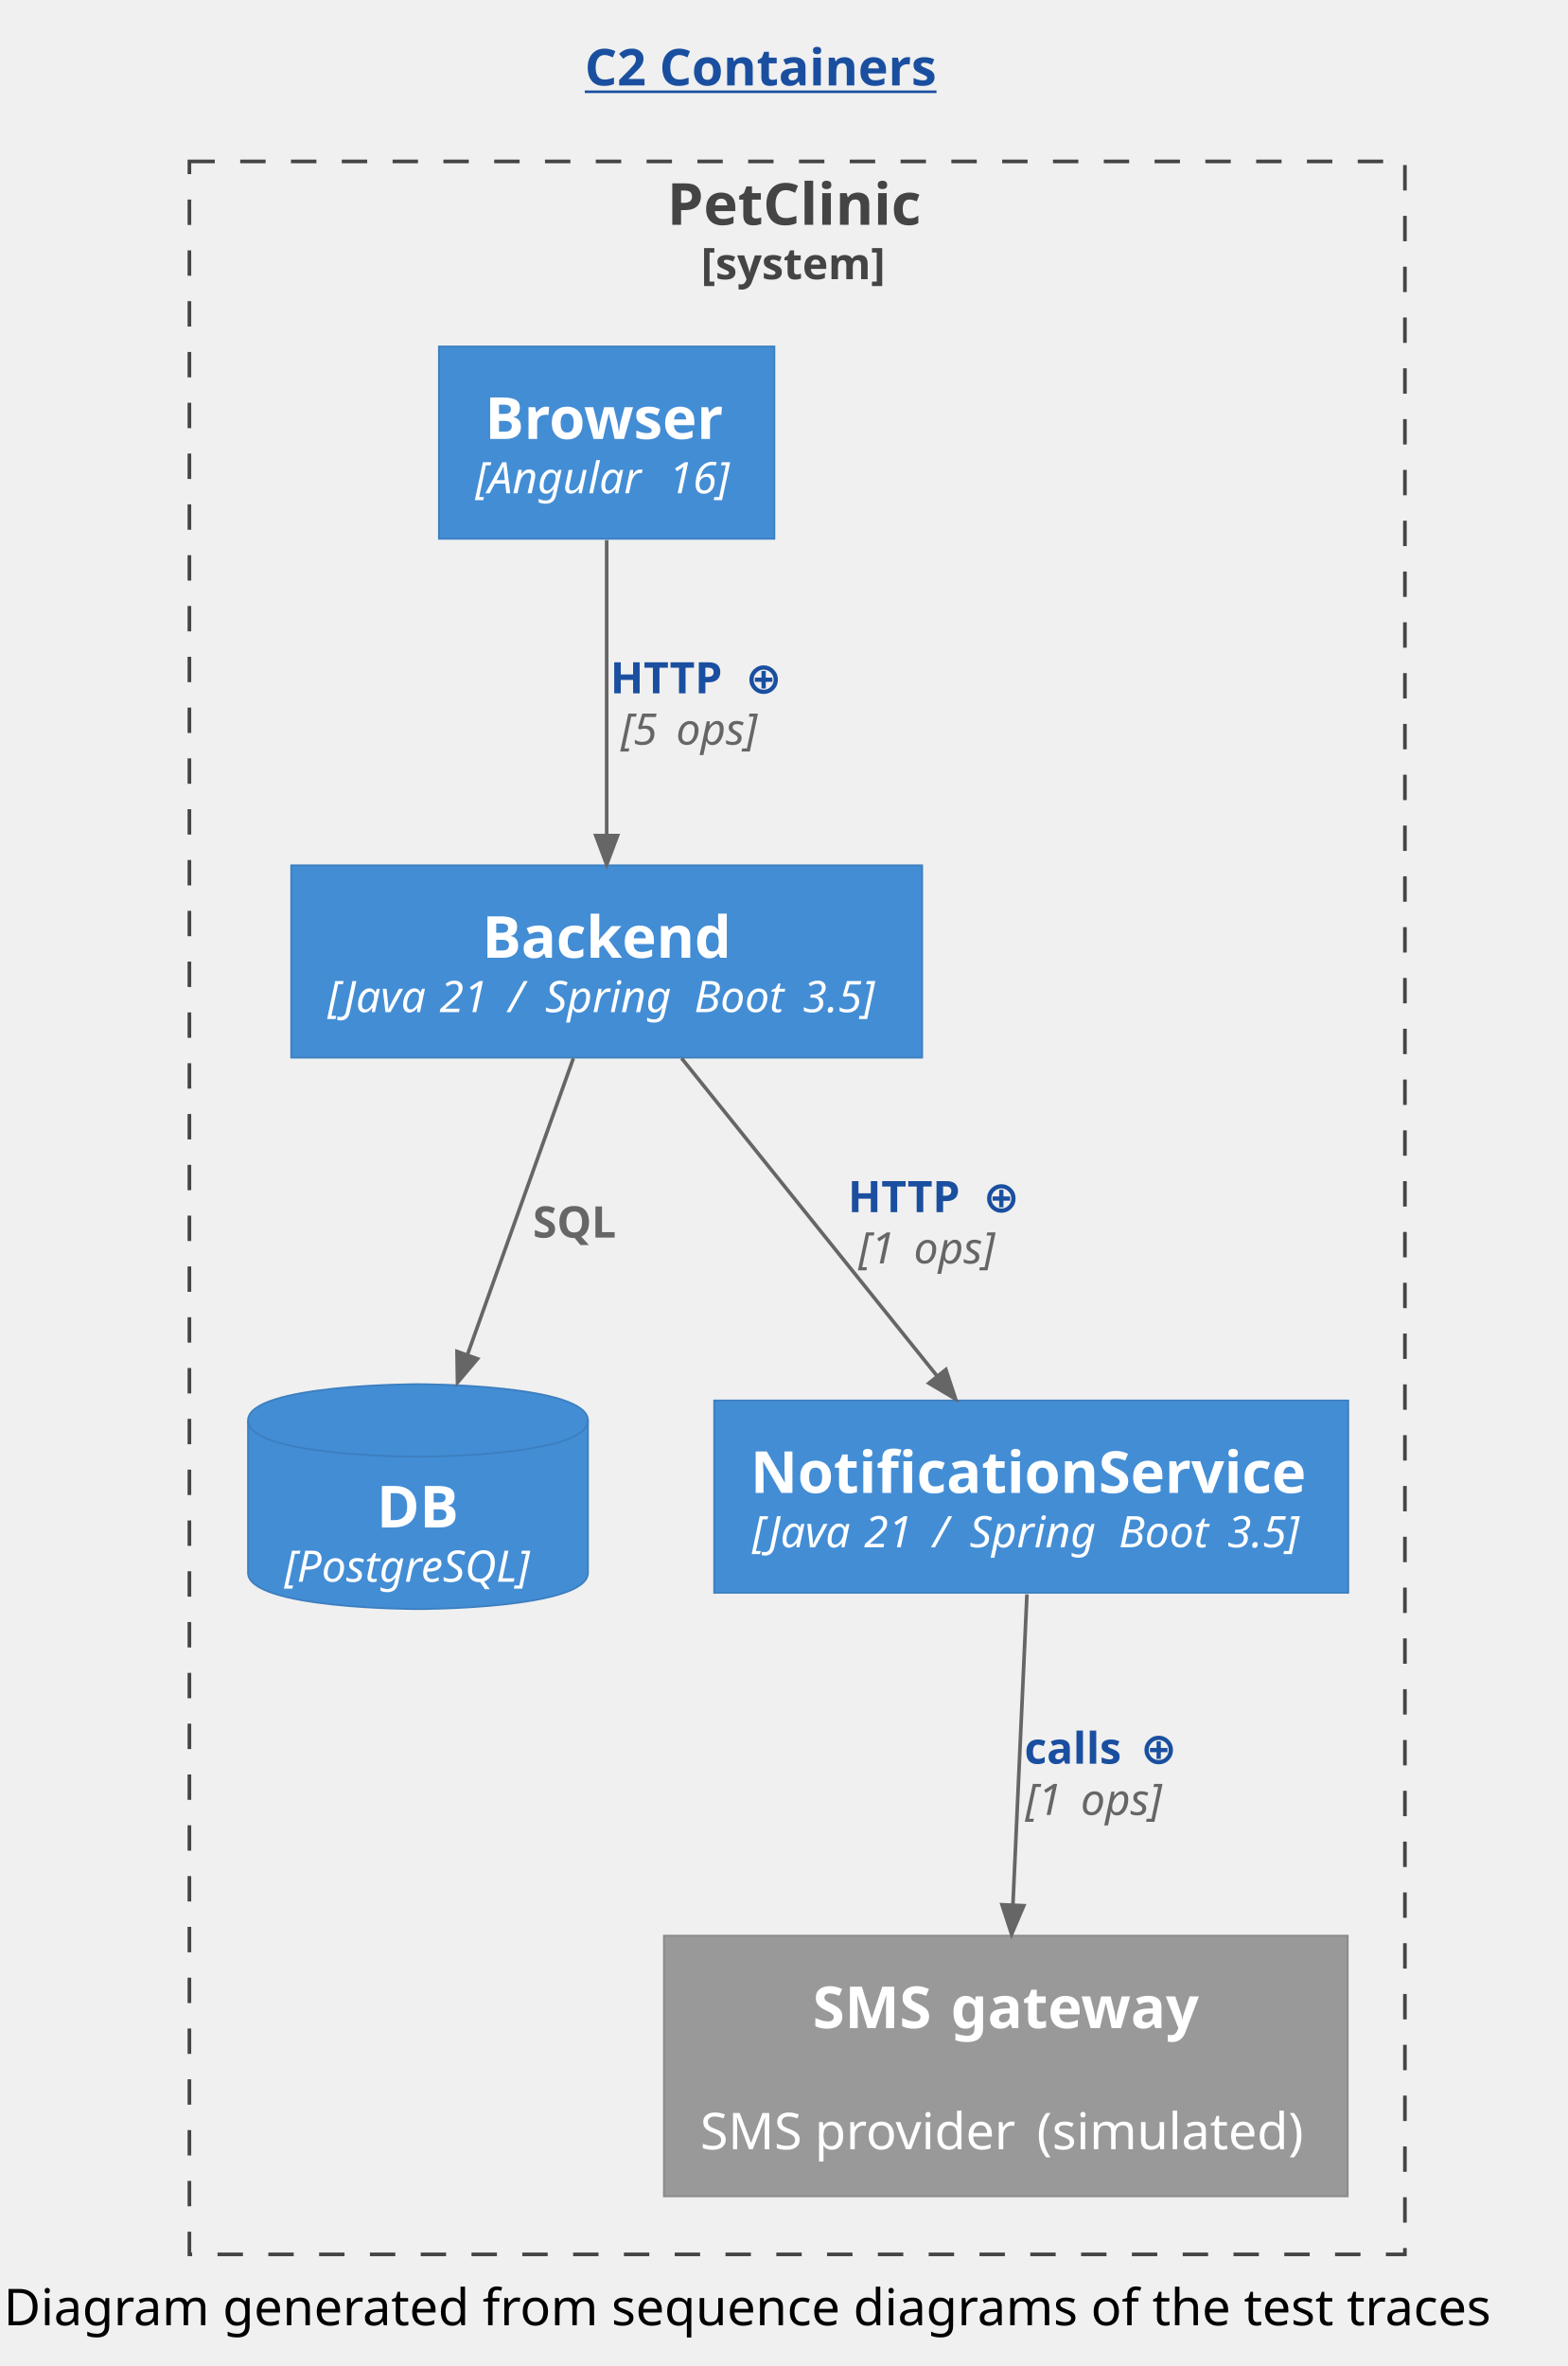
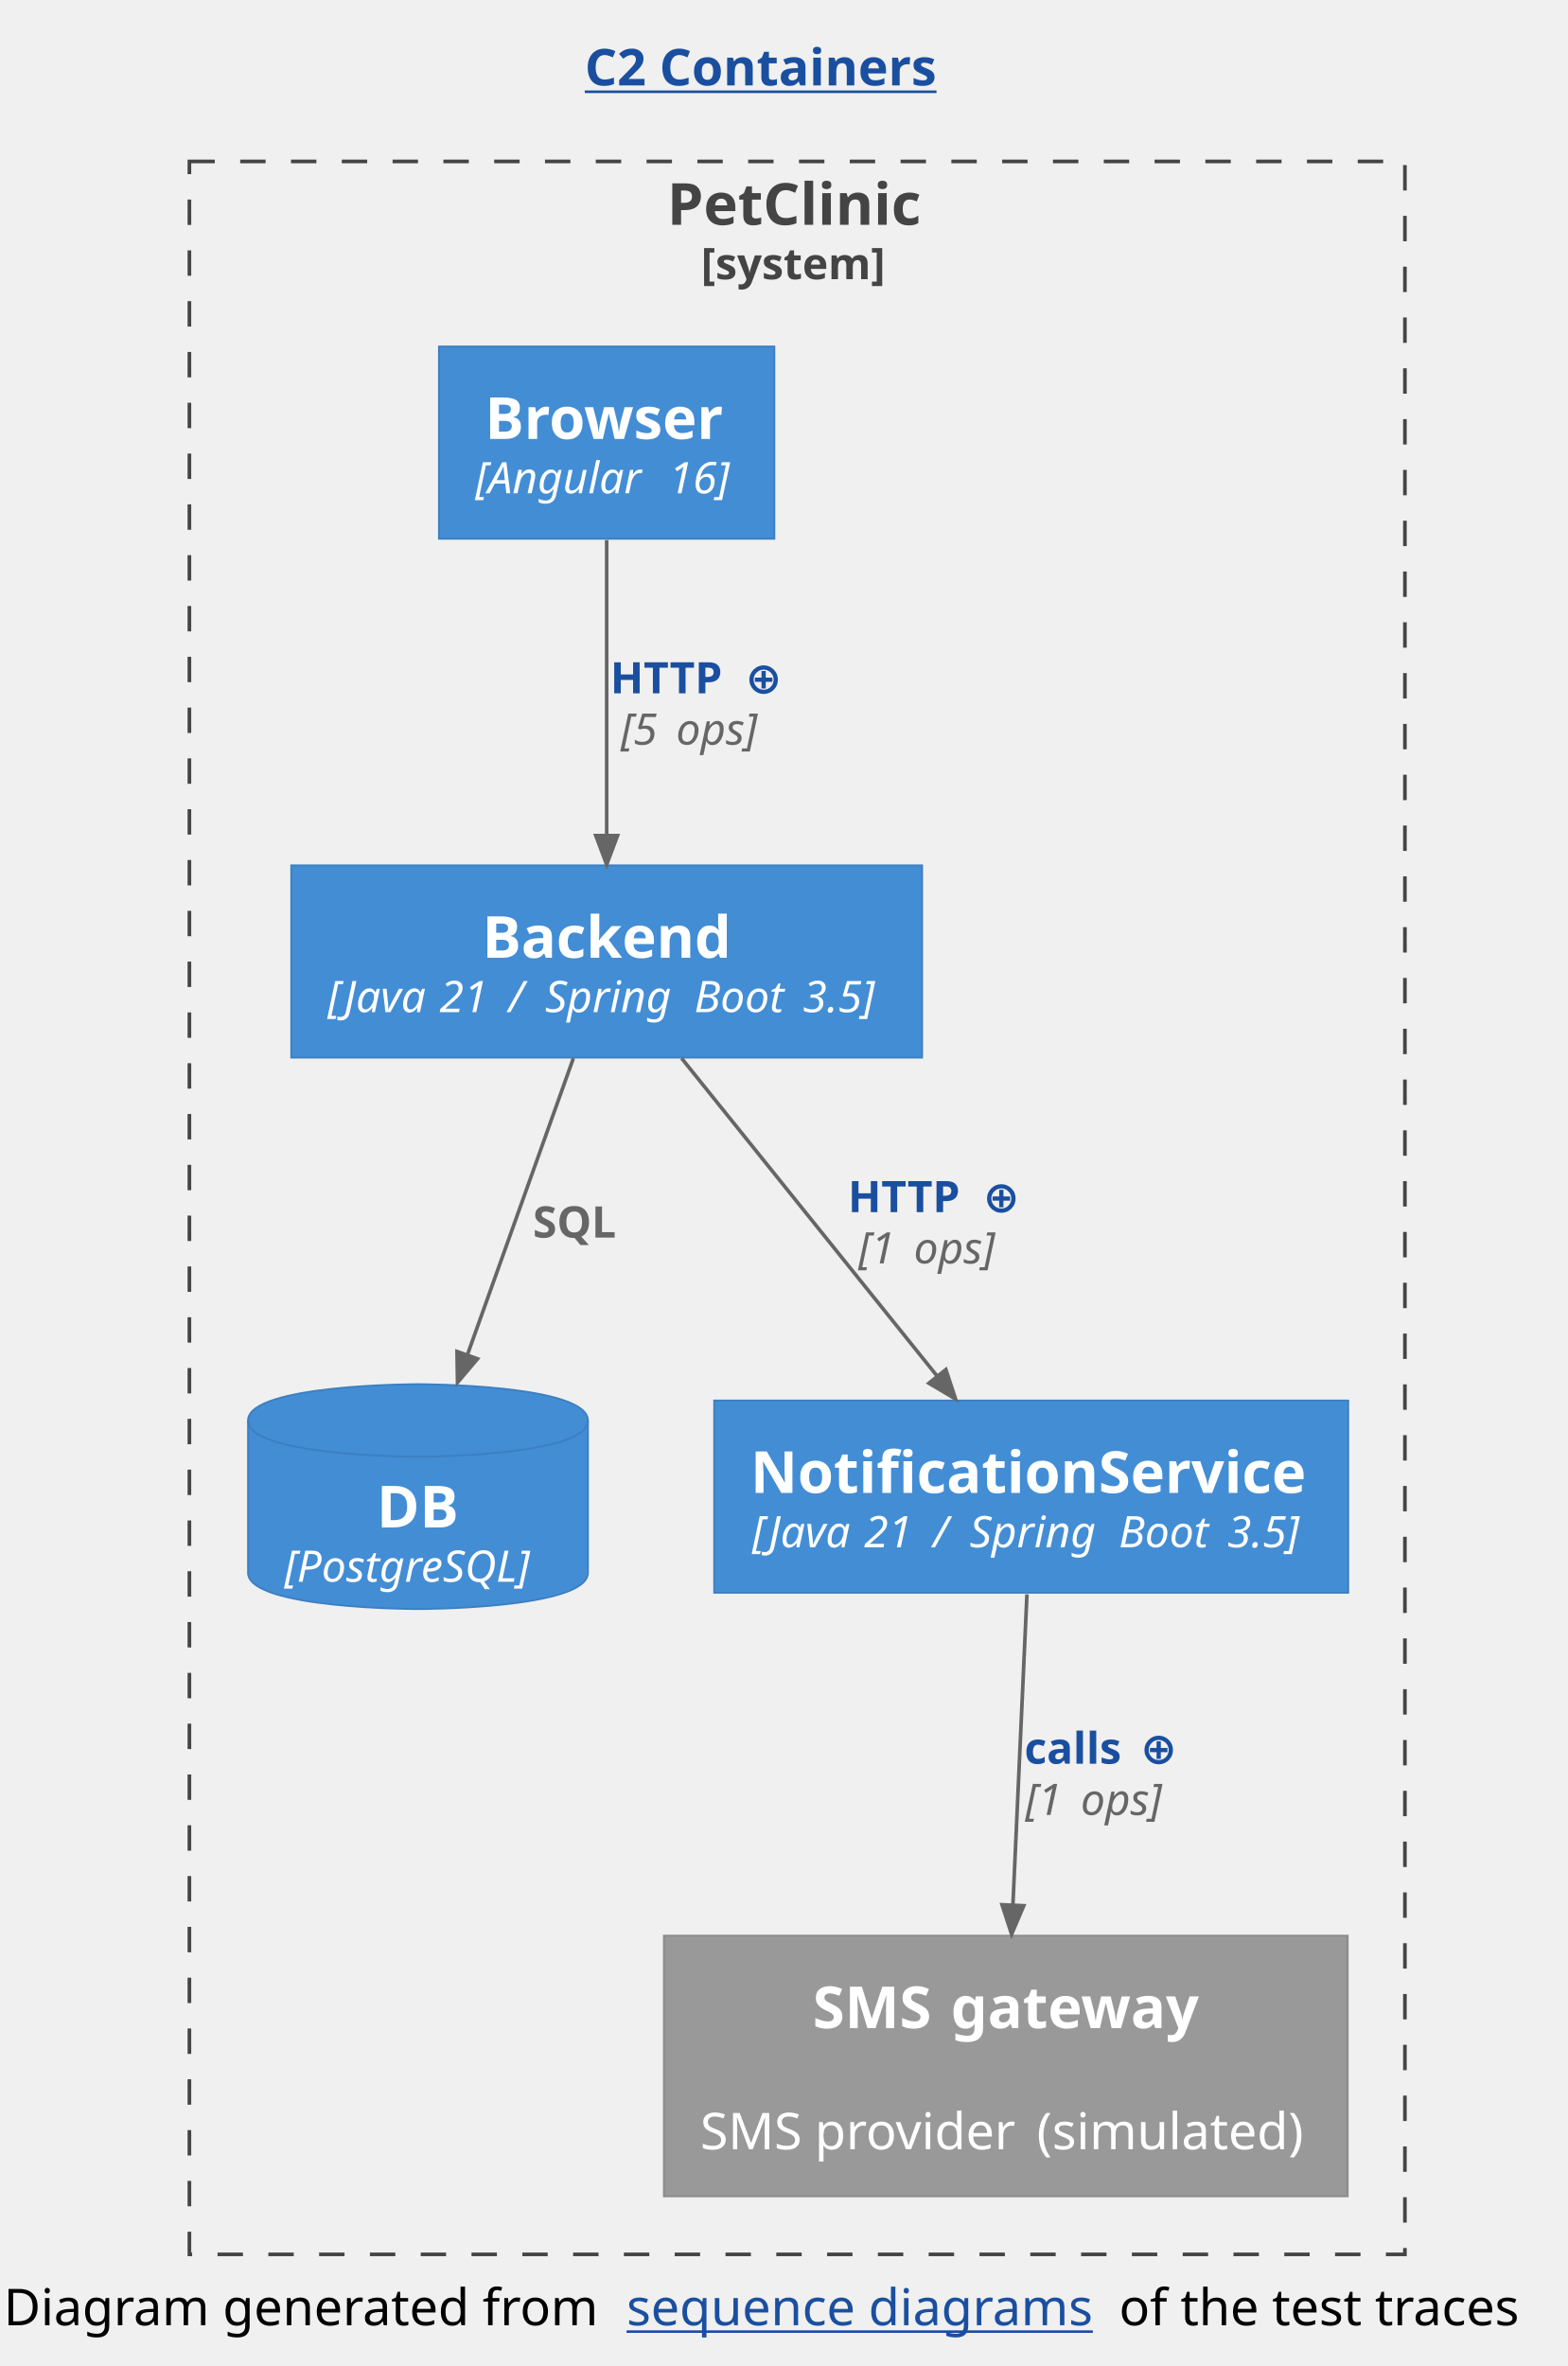
<svg xmlns="http://www.w3.org/2000/svg" xmlns:xlink="http://www.w3.org/1999/xlink" contentStyleType="text/css" data-diagram-type="DESCRIPTION" height="652px" preserveAspectRatio="none" style="width:432px;height:652px;background:#FFFFFF;" version="1.1" viewBox="0 0 432 652" width="432px" zoomAndPan="magnify">
  <defs />
  <g>
    <g class="title" data-source-line="6">
      <a href="https://c4model.com/diagrams/container" target="_blank" rel="noopener noreferrer" title="What is a C2 diagram?" xlink:actuate="onRequest" xlink:href="https://c4model.com/diagrams/container" xlink:show="new" xlink:title="What is a C2 diagram?" xlink:type="simple">
        <text fill="#1A4FA0" font-family="sans-serif" font-size="14" font-weight="bold" lengthAdjust="spacing" text-decoration="underline" textLength="102.067" x="161.166" y="23.535">C2 Containers</text>
      </a>
    </g>
    <g class="cluster" data-qualified-name="c2_system" data-source-line="1666" id="ent0002">
      <rect fill="none" height="576.75" style="stroke:#444444;stroke-width:1;stroke-dasharray:7,7;" width="335" x="52.2" y="44.488" />
      <text fill="#444444" font-family="sans-serif" font-size="16" font-weight="bold" lengthAdjust="spacing" textLength="71.703" x="183.848" y="61.957">PetClinic</text>
      <text fill="#444444" font-family="sans-serif" font-size="12" font-weight="bold" lengthAdjust="spacing" textLength="52.992" x="193.204" y="76.934">[system]</text>
    </g>
    <g class="entity" data-qualified-name="c2_system.Backend" data-source-line="71" id="ent0003">
      <rect fill="#438DD5" height="52.977" style="stroke:#3C7FC0;stroke-width:0.5;" width="173.885" x="80.26" y="238.468" />
      <text fill="#FFFFFF" font-family="sans-serif" font-size="16" font-weight="bold" lengthAdjust="spacing" textLength="68.609" x="132.897" y="263.937">Backend</text>
      <text fill="#FFFFFF" font-family="sans-serif" font-size="12" font-style="italic" lengthAdjust="spacing" textLength="27.1" x="90.26" y="278.914">[Java</text>
      <text fill="#FFFFFF" font-family="sans-serif" font-size="12" font-style="italic" lengthAdjust="spacing" textLength="3.797" x="117.359" y="278.914"> </text>
      <text fill="#FFFFFF" font-family="sans-serif" font-size="12" font-style="italic" lengthAdjust="spacing" textLength="15.176" x="121.156" y="278.914">21</text>
      <text fill="#FFFFFF" font-family="sans-serif" font-size="12" font-style="italic" lengthAdjust="spacing" textLength="3.797" x="136.332" y="278.914"> </text>
      <text fill="#FFFFFF" font-family="sans-serif" font-size="12" font-style="italic" lengthAdjust="spacing" textLength="6.293" x="140.129" y="278.914">/</text>
      <text fill="#FFFFFF" font-family="sans-serif" font-size="12" font-style="italic" lengthAdjust="spacing" textLength="3.797" x="146.422" y="278.914"> </text>
      <text fill="#FFFFFF" font-family="sans-serif" font-size="12" font-style="italic" lengthAdjust="spacing" textLength="37.324" x="150.219" y="278.914">Spring</text>
      <text fill="#FFFFFF" font-family="sans-serif" font-size="12" font-style="italic" lengthAdjust="spacing" textLength="3.797" x="187.543" y="278.914"> </text>
      <text fill="#FFFFFF" font-family="sans-serif" font-size="12" font-style="italic" lengthAdjust="spacing" textLength="26.133" x="191.34" y="278.914">Boot</text>
      <text fill="#FFFFFF" font-family="sans-serif" font-size="12" font-style="italic" lengthAdjust="spacing" textLength="3.797" x="217.473" y="278.914"> </text>
      <text fill="#FFFFFF" font-family="sans-serif" font-size="12" font-style="italic" lengthAdjust="spacing" textLength="22.875" x="221.269" y="278.914">3.5]</text>
    </g>
    <g class="entity" data-qualified-name="c2_system.Browser" data-source-line="71" id="ent0004">
      <rect fill="#438DD5" height="52.977" style="stroke:#3C7FC0;stroke-width:0.5;" width="92.439" x="120.98" y="95.488" />
      <text fill="#FFFFFF" font-family="sans-serif" font-size="16" font-weight="bold" lengthAdjust="spacing" textLength="67.07" x="133.664" y="120.957">Browser</text>
      <text fill="#FFFFFF" font-family="sans-serif" font-size="12" font-style="italic" lengthAdjust="spacing" textLength="49.565" x="130.98" y="135.934">[Angular</text>
      <text fill="#FFFFFF" font-family="sans-serif" font-size="12" font-style="italic" lengthAdjust="spacing" textLength="3.797" x="180.544" y="135.934"> </text>
      <text fill="#FFFFFF" font-family="sans-serif" font-size="12" font-style="italic" lengthAdjust="spacing" textLength="19.078" x="184.341" y="135.934">16]</text>
    </g>
    <g class="entity" data-qualified-name="c2_system.DB" data-source-line="75" id="ent0005">
      <path d="M68.36,391.438 C68.36,381.438 115.198,381.438 115.198,381.438 C115.198,381.438 162.036,381.438 162.036,391.438 L162.036,433.415 C162.036,443.415 115.198,443.415 115.198,443.415 C115.198,443.415 68.36,443.415 68.36,433.415 L68.36,391.438" fill="#438DD5" style="stroke:#3C7FC0;stroke-width:0.5;" />
      <path d="M68.36,391.438 C68.36,401.438 115.198,401.438 115.198,401.438 C115.198,401.438 162.036,401.438 162.036,391.438" fill="none" style="stroke:#3C7FC0;stroke-width:0.5;" />
      <text fill="#FFFFFF" font-family="sans-serif" font-size="16" font-weight="bold" lengthAdjust="spacing" textLength="22.766" x="103.815" y="420.907">DB</text>
      <text fill="#FFFFFF" font-family="sans-serif" font-size="12" font-style="italic" lengthAdjust="spacing" textLength="73.676" x="78.36" y="435.884">[PostgreSQL]</text>
    </g>
    <g class="entity" data-qualified-name="c2_system.NotificationService" data-source-line="71" id="ent0006">
      <rect fill="#438DD5" height="52.977" style="stroke:#3C7FC0;stroke-width:0.5;" width="174.75" x="196.83" y="385.938" />
      <text fill="#FFFFFF" font-family="sans-serif" font-size="16" font-weight="bold" lengthAdjust="spacing" textLength="154.75" x="206.83" y="411.407">NotificationService</text>
      <text fill="#FFFFFF" font-family="sans-serif" font-size="12" font-style="italic" lengthAdjust="spacing" textLength="27.1" x="207.262" y="426.384">[Java</text>
      <text fill="#FFFFFF" font-family="sans-serif" font-size="12" font-style="italic" lengthAdjust="spacing" textLength="3.797" x="234.362" y="426.384"> </text>
      <text fill="#FFFFFF" font-family="sans-serif" font-size="12" font-style="italic" lengthAdjust="spacing" textLength="15.176" x="238.159" y="426.384">21</text>
      <text fill="#FFFFFF" font-family="sans-serif" font-size="12" font-style="italic" lengthAdjust="spacing" textLength="3.797" x="253.335" y="426.384"> </text>
      <text fill="#FFFFFF" font-family="sans-serif" font-size="12" font-style="italic" lengthAdjust="spacing" textLength="6.293" x="257.132" y="426.384">/</text>
      <text fill="#FFFFFF" font-family="sans-serif" font-size="12" font-style="italic" lengthAdjust="spacing" textLength="3.797" x="263.424" y="426.384"> </text>
      <text fill="#FFFFFF" font-family="sans-serif" font-size="12" font-style="italic" lengthAdjust="spacing" textLength="37.324" x="267.221" y="426.384">Spring</text>
      <text fill="#FFFFFF" font-family="sans-serif" font-size="12" font-style="italic" lengthAdjust="spacing" textLength="3.797" x="304.546" y="426.384"> </text>
      <text fill="#FFFFFF" font-family="sans-serif" font-size="12" font-style="italic" lengthAdjust="spacing" textLength="26.133" x="308.342" y="426.384">Boot</text>
      <text fill="#FFFFFF" font-family="sans-serif" font-size="12" font-style="italic" lengthAdjust="spacing" textLength="3.797" x="334.475" y="426.384"> </text>
      <text fill="#FFFFFF" font-family="sans-serif" font-size="12" font-style="italic" lengthAdjust="spacing" textLength="22.875" x="338.272" y="426.384">3.5]</text>
    </g>
    <g class="entity" data-qualified-name="c2_system.SMS_gateway" data-source-line="212" id="ent0007">
      <rect fill="#999999" height="71.82" style="stroke:#8A8A8A;stroke-width:0.5;" width="188.444" x="182.98" y="533.418" />
      <text fill="#FFFFFF" font-family="sans-serif" font-size="16" font-weight="bold" lengthAdjust="spacing" textLength="32.805" x="223.983" y="558.887">SMS</text>
      <text fill="#FFFFFF" font-family="sans-serif" font-size="16" font-weight="bold" lengthAdjust="spacing" textLength="5.273" x="256.788" y="558.887"> </text>
      <text fill="#FFFFFF" font-family="sans-serif" font-size="16" font-weight="bold" lengthAdjust="spacing" textLength="68.359" x="262.061" y="558.887">gateway</text>
      <text fill="#FFFFFF" font-family="sans-serif" font-size="14" lengthAdjust="spacing" textLength="4.43" x="274.987" y="575.797"> </text>
      <text fill="#FFFFFF" font-family="sans-serif" font-size="14" lengthAdjust="spacing" textLength="27.139" x="192.98" y="592.285">SMS</text>
      <text fill="#FFFFFF" font-family="sans-serif" font-size="14" lengthAdjust="spacing" textLength="4.43" x="220.118" y="592.285"> </text>
      <text fill="#FFFFFF" font-family="sans-serif" font-size="14" lengthAdjust="spacing" textLength="56.773" x="224.548" y="592.285">provider</text>
      <text fill="#FFFFFF" font-family="sans-serif" font-size="14" lengthAdjust="spacing" textLength="4.43" x="281.32" y="592.285"> </text>
      <text fill="#FFFFFF" font-family="sans-serif" font-size="14" lengthAdjust="spacing" textLength="75.674" x="285.75" y="592.285">(simulated)</text>
    </g>
    <g class="link" data-entity-1="ent0003" data-entity-2="ent0005" data-link-type="dependency" data-source-line="1779" id="lnk8">
      <path d="M158.02,291.628 C149.1,316.588 138.242,346.975 128.782,373.445" fill="none" id="Backend-to-DB" style="stroke:#666666;stroke-width:1;" />
      <polygon fill="#666666" points="126.09,380.978,131.607,374.454,125.957,372.435,126.09,380.978" style="stroke:#666666;stroke-width:1;" />
      <text fill="#666666" font-family="sans-serif" font-size="12" font-weight="bold" lengthAdjust="spacing" textLength="23.719" x="146.86" y="341.04">SQL</text>
    </g>
    <g class="link" data-entity-1="ent0003" data-entity-2="ent0006" data-link-type="dependency" data-source-line="1779" id="lnk9">
      <path d="M187.85,291.628 C209.1,318.058 237.027,352.773 258.347,379.293" fill="none" id="Backend-to-NotificationService" style="stroke:#666666;stroke-width:1;" />
      <polygon fill="#666666" points="263.36,385.528,260.685,377.414,256.009,381.173,263.36,385.528" style="stroke:#666666;stroke-width:1;" />
      <a href="genseq://c2-279a196c9d" target="_top" title="Click for the calls behind this line" xlink:actuate="onRequest" xlink:href="genseq://c2-279a196c9d" xlink:show="new" xlink:title="Click for the calls behind this line" xlink:type="simple">
        <text fill="#1A4FA0" font-family="sans-serif" font-size="12" font-weight="bold" lengthAdjust="spacing" textLength="33.281" x="233.71" y="334.04">HTTP</text>
      </a>
      <a href="genseq://c2-279a196c9d" target="_top" title="Click for the calls behind this line" xlink:actuate="onRequest" xlink:href="genseq://c2-279a196c9d" xlink:show="new" xlink:title="Click for the calls behind this line" xlink:type="simple">
        <text fill="#1A4FA0" font-family="sans-serif" font-size="12" font-weight="bold" lengthAdjust="spacing" textLength="3.955" x="266.991" y="334.04"> </text>
      </a>
      <a href="genseq://c2-279a196c9d" target="_top" title="Click for the calls behind this line" xlink:actuate="onRequest" xlink:href="genseq://c2-279a196c9d" xlink:show="new" xlink:title="Click for the calls behind this line" xlink:type="simple">
        <text fill="#1A4FA0" font-family="sans-serif" font-size="12" font-weight="bold" lengthAdjust="spacing" textLength="8.684" x="270.946" y="334.04">⊕</text>
      </a>
      <text fill="#666666" font-family="sans-serif" font-size="12" font-style="italic" lengthAdjust="spacing" textLength="11.49" x="236.554" y="348.173">[1</text>
      <text fill="#666666" font-family="sans-serif" font-size="12" font-style="italic" lengthAdjust="spacing" textLength="3.797" x="248.045" y="348.173"> </text>
      <text fill="#666666" font-family="sans-serif" font-size="12" font-style="italic" lengthAdjust="spacing" textLength="24.943" x="251.841" y="348.173">ops]</text>
    </g>
    <g class="link" data-entity-1="ent0004" data-entity-2="ent0003" data-link-type="dependency" data-source-line="1779" id="lnk10">
      <path d="M167.2,148.838 C167.2,174.268 167.2,204.878 167.2,230.258" fill="none" id="Browser-to-Backend" style="stroke:#666666;stroke-width:1;" />
      <polygon fill="#666666" points="167.2,238.258,170.2,230.258,164.2,230.258,167.2,238.258" style="stroke:#666666;stroke-width:1;" />
      <a href="genseq://c2-fb35163739" target="_top" title="Click for the calls behind this line" xlink:actuate="onRequest" xlink:href="genseq://c2-fb35163739" xlink:show="new" xlink:title="Click for the calls behind this line" xlink:type="simple">
        <text fill="#1A4FA0" font-family="sans-serif" font-size="12" font-weight="bold" lengthAdjust="spacing" textLength="33.281" x="168.2" y="191.07">HTTP</text>
      </a>
      <a href="genseq://c2-fb35163739" target="_top" title="Click for the calls behind this line" xlink:actuate="onRequest" xlink:href="genseq://c2-fb35163739" xlink:show="new" xlink:title="Click for the calls behind this line" xlink:type="simple">
        <text fill="#1A4FA0" font-family="sans-serif" font-size="12" font-weight="bold" lengthAdjust="spacing" textLength="3.955" x="201.481" y="191.07"> </text>
      </a>
      <a href="genseq://c2-fb35163739" target="_top" title="Click for the calls behind this line" xlink:actuate="onRequest" xlink:href="genseq://c2-fb35163739" xlink:show="new" xlink:title="Click for the calls behind this line" xlink:type="simple">
        <text fill="#1A4FA0" font-family="sans-serif" font-size="12" font-weight="bold" lengthAdjust="spacing" textLength="8.684" x="205.436" y="191.07">⊕</text>
      </a>
      <text fill="#666666" font-family="sans-serif" font-size="12" font-style="italic" lengthAdjust="spacing" textLength="11.49" x="171.044" y="205.203">[5</text>
      <text fill="#666666" font-family="sans-serif" font-size="12" font-style="italic" lengthAdjust="spacing" textLength="3.797" x="182.535" y="205.203"> </text>
      <text fill="#666666" font-family="sans-serif" font-size="12" font-style="italic" lengthAdjust="spacing" textLength="24.943" x="186.332" y="205.203">ops]</text>
    </g>
    <g class="link" data-entity-1="ent0006" data-entity-2="ent0007" data-link-type="dependency" data-source-line="1779" id="lnk11">
      <path d="M283.03,439.358 C281.87,465.018 280.438,496.506 279.158,525.026" fill="none" id="NotificationService-to-SMS_gateway" style="stroke:#666666;stroke-width:1;" />
      <polygon fill="#666666" points="278.8,533.018,282.155,525.161,276.161,524.892,278.8,533.018" style="stroke:#666666;stroke-width:1;" />
      <a href="genseq://c2-cb01a30b7a" target="_top" title="Click for the calls behind this line" xlink:actuate="onRequest" xlink:href="genseq://c2-cb01a30b7a" xlink:show="new" xlink:title="Click for the calls behind this line" xlink:type="simple">
        <text fill="#1A4FA0" font-family="sans-serif" font-size="12" font-weight="bold" lengthAdjust="spacing" textLength="28.031" x="282.33" y="486.02">calls</text>
      </a>
      <a href="genseq://c2-cb01a30b7a" target="_top" title="Click for the calls behind this line" xlink:actuate="onRequest" xlink:href="genseq://c2-cb01a30b7a" xlink:show="new" xlink:title="Click for the calls behind this line" xlink:type="simple">
        <text fill="#1A4FA0" font-family="sans-serif" font-size="12" font-weight="bold" lengthAdjust="spacing" textLength="3.955" x="310.361" y="486.02"> </text>
      </a>
      <a href="genseq://c2-cb01a30b7a" target="_top" title="Click for the calls behind this line" xlink:actuate="onRequest" xlink:href="genseq://c2-cb01a30b7a" xlink:show="new" xlink:title="Click for the calls behind this line" xlink:type="simple">
        <text fill="#1A4FA0" font-family="sans-serif" font-size="12" font-weight="bold" lengthAdjust="spacing" textLength="8.684" x="314.316" y="486.02">⊕</text>
      </a>
      <text fill="#666666" font-family="sans-serif" font-size="12" font-style="italic" lengthAdjust="spacing" textLength="11.49" x="282.549" y="500.153">[1</text>
      <text fill="#666666" font-family="sans-serif" font-size="12" font-style="italic" lengthAdjust="spacing" textLength="3.797" x="294.04" y="500.153"> </text>
      <text fill="#666666" font-family="sans-serif" font-size="12" font-style="italic" lengthAdjust="spacing" textLength="24.943" x="297.837" y="500.153">ops]</text>
    </g>
    <g class="caption" data-source-line="18">
-       <text fill="#000000" font-family="sans-serif" font-size="14" lengthAdjust="spacing" textLength="422.399" x="1" y="640.773">Diagram generated from sequence diagrams of the test traces</text>
+       <text fill="#000000" font-family="sans-serif" font-size="14" lengthAdjust="spacing" textLength="167.255" x="1" y="640.773">Diagram generated from</text>
+       <a href="#sequence" target="_top" title="Open the Sequence tab" xlink:actuate="onRequest" xlink:href="#sequence" xlink:show="new" xlink:title="Open the Sequence tab" xlink:type="simple">
+         <text fill="#1A4FA0" font-family="sans-serif" font-size="14" lengthAdjust="spacing" text-decoration="underline" textLength="131.311" x="172.685" y="640.773">sequence diagrams</text>
+       </a>
+       <text fill="#000000" font-family="sans-serif" font-size="14" lengthAdjust="spacing" textLength="114.974" x="308.426" y="640.773">of the test traces</text>
    </g>
  </g>
</svg>
